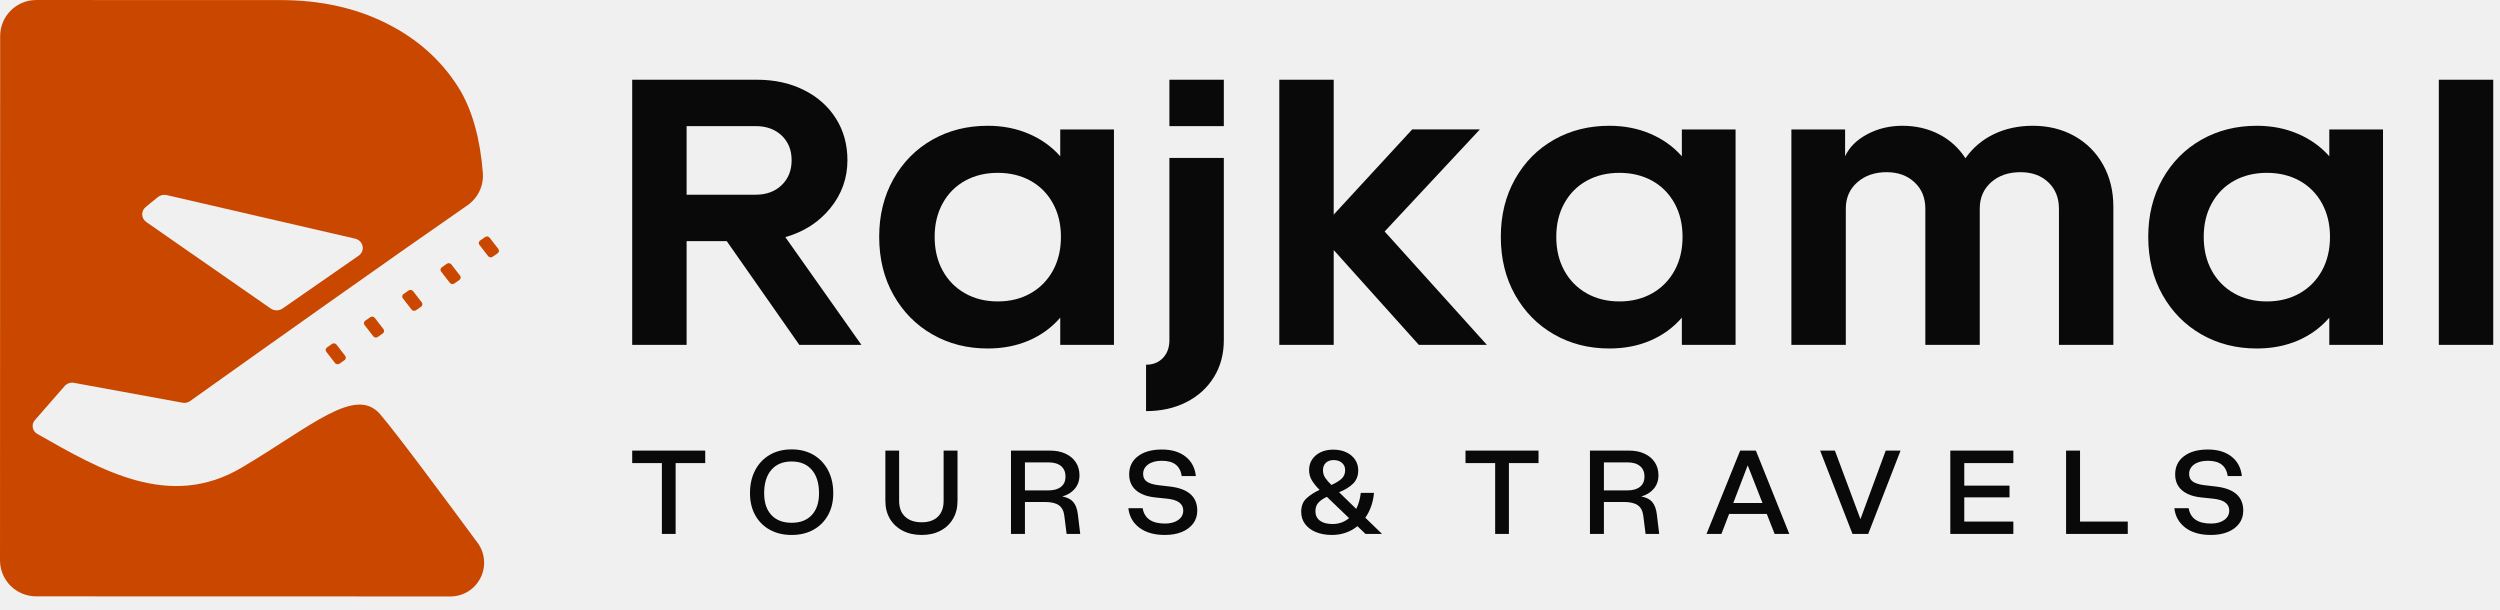
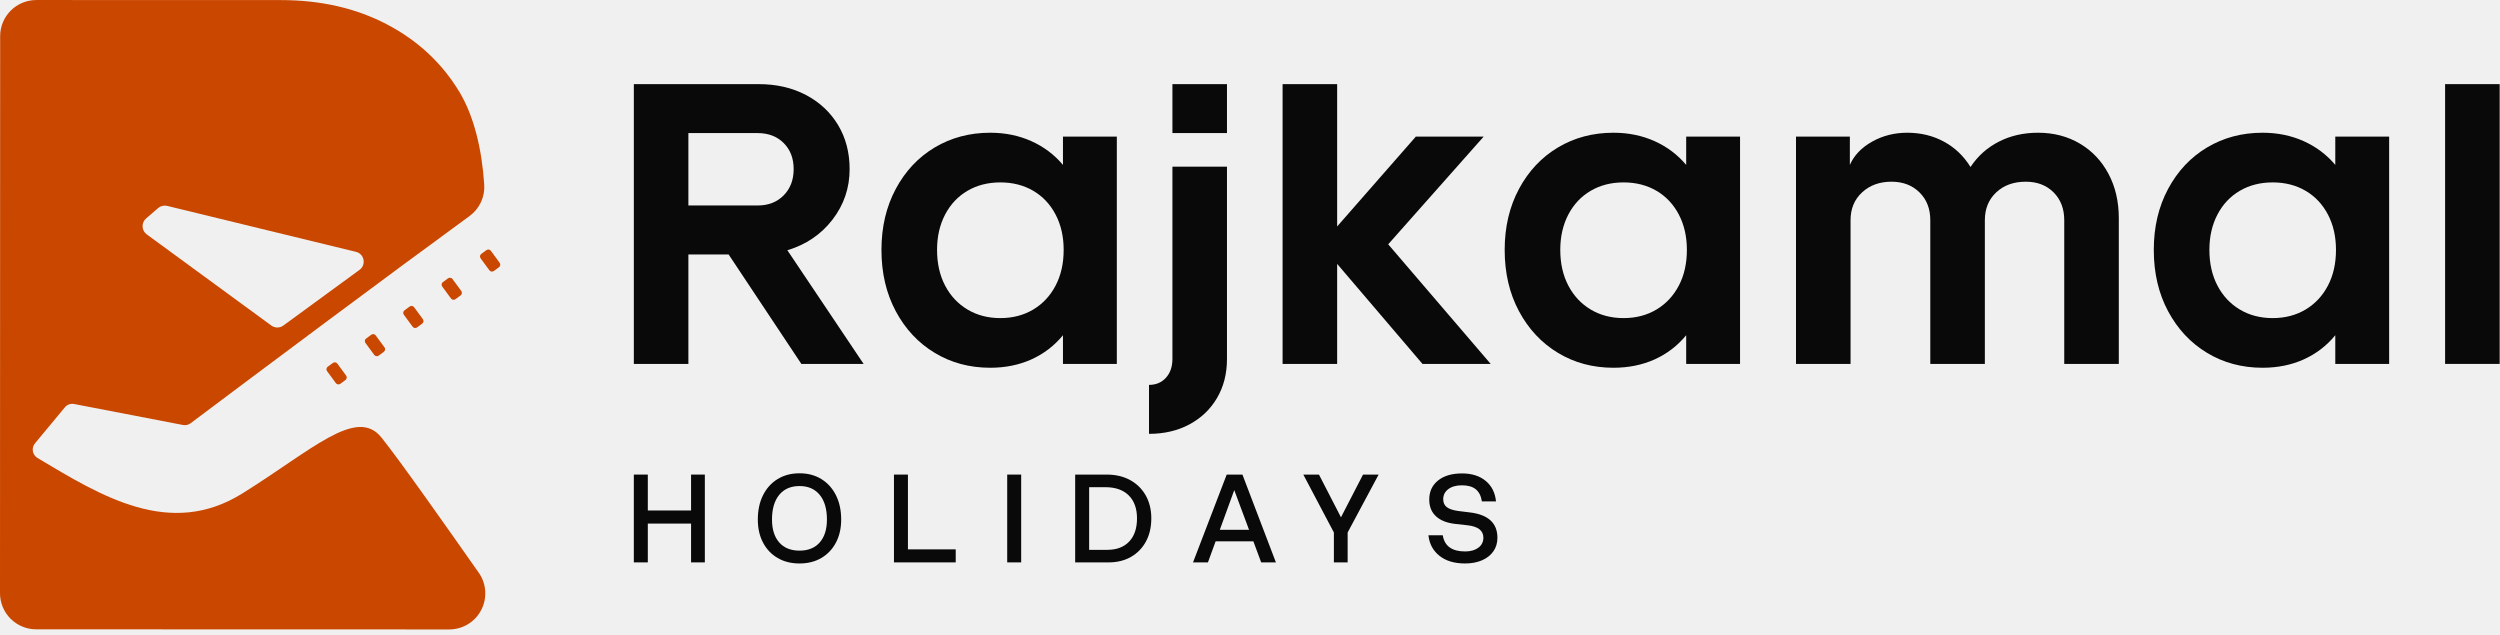
- <svg xmlns="http://www.w3.org/2000/svg" width="283" height="69" viewBox="0 0 283 69" fill="none">
-   <g clip-path="url(#clip0_207_66)">
-     <path d="M71.565 9.024H85.662C87.663 9.024 89.44 9.41 90.994 10.187C92.547 10.961 93.757 12.038 94.627 13.413C95.496 14.788 95.93 16.363 95.93 18.139C95.93 20.166 95.284 21.973 93.995 23.56C92.705 25.149 91.007 26.244 88.9 26.843L97.51 39.036H90.481L82.266 27.293H77.725V39.036H71.565V9.024ZM85.545 22.041C86.755 22.041 87.735 21.679 88.487 20.954C89.237 20.229 89.612 19.291 89.612 18.139C89.612 16.989 89.237 16.058 88.487 15.344C87.735 14.632 86.755 14.276 85.545 14.276H77.725V22.041H85.545Z" fill="#090909" />
-     <path d="M111.804 39.449C109.487 39.449 107.401 38.918 105.545 37.854C103.689 36.792 102.223 35.304 101.143 33.39C100.064 31.477 99.524 29.282 99.524 26.806C99.524 24.355 100.064 22.173 101.143 20.259C102.223 18.346 103.689 16.865 105.545 15.814C107.401 14.763 109.487 14.238 111.804 14.238C113.489 14.238 115.035 14.538 116.444 15.139C117.853 15.739 119.043 16.589 120.019 17.689V14.652H126.1V39.036H120.019V35.96C119.043 37.086 117.86 37.949 116.464 38.549C115.069 39.148 113.516 39.449 111.804 39.449ZM105.802 26.806C105.802 28.257 106.105 29.533 106.71 30.633C107.315 31.734 108.159 32.59 109.239 33.203C110.318 33.815 111.554 34.122 112.949 34.122C114.344 34.122 115.582 33.815 116.661 33.203C117.741 32.59 118.583 31.734 119.188 30.633C119.795 29.533 120.098 28.257 120.098 26.806C120.098 25.38 119.795 24.118 119.188 23.018C118.583 21.917 117.741 21.066 116.661 20.465C115.582 19.866 114.344 19.566 112.949 19.566C111.554 19.566 110.318 19.866 109.239 20.465C108.159 21.066 107.315 21.917 106.71 23.018C106.105 24.118 105.802 25.38 105.802 26.806Z" fill="#090909" />
-     <path d="M129.733 41.286C130.521 41.286 131.16 41.031 131.648 40.518C132.133 40.005 132.377 39.336 132.377 38.51V17.877H138.537V38.51C138.537 40.087 138.162 41.481 137.412 42.694C136.663 43.906 135.622 44.85 134.292 45.525C132.964 46.201 131.442 46.538 129.733 46.538V41.286ZM132.377 9.024H138.537V14.276H132.377V9.024Z" fill="#090909" />
-     <path d="M144.816 9.024H150.976V24.292L159.861 14.651H167.521L156.741 26.205L168.311 39.036H160.611L150.976 28.306V39.036H144.816V9.024Z" fill="#090909" />
-     <path d="M182.172 39.449C179.855 39.449 177.769 38.918 175.914 37.854C174.058 36.792 172.59 35.304 171.511 33.39C170.432 31.477 169.892 29.282 169.892 26.806C169.892 24.355 170.432 22.173 171.511 20.259C172.59 18.346 174.058 16.865 175.914 15.814C177.769 14.763 179.855 14.238 182.172 14.238C183.858 14.238 185.403 14.538 186.812 15.139C188.221 15.739 189.411 16.589 190.386 17.689V14.652H196.467V39.036H190.386V35.96C189.411 37.086 188.227 37.949 186.832 38.549C185.437 39.148 183.883 39.449 182.172 39.449ZM176.17 26.806C176.17 28.257 176.472 29.533 177.078 30.633C177.685 31.734 178.527 32.59 179.606 33.203C180.686 33.815 181.923 34.122 183.318 34.122C184.712 34.122 185.949 33.815 187.029 33.203C188.108 32.59 188.95 31.734 189.557 30.633C190.163 29.533 190.465 28.257 190.465 26.806C190.465 25.38 190.163 24.118 189.557 23.018C188.95 21.917 188.108 21.066 187.029 20.465C185.949 19.866 184.712 19.566 183.318 19.566C181.923 19.566 180.686 19.866 179.606 20.465C178.527 21.066 177.685 21.917 177.078 23.018C176.472 24.118 176.17 25.38 176.17 26.806Z" fill="#090909" />
-     <path d="M202.785 14.652H208.866V17.689C209.34 16.664 210.176 15.833 211.375 15.194C212.572 14.557 213.895 14.238 215.342 14.238C216.869 14.238 218.251 14.557 219.488 15.194C220.725 15.833 221.726 16.739 222.489 17.915C223.306 16.739 224.372 15.833 225.688 15.194C227.005 14.557 228.479 14.238 230.112 14.238C231.875 14.238 233.447 14.626 234.829 15.402C236.211 16.177 237.291 17.258 238.067 18.646C238.844 20.034 239.232 21.617 239.232 23.392V39.036H233.072V23.617C233.072 22.392 232.671 21.398 231.869 20.635C231.065 19.873 230.019 19.491 228.728 19.491C227.36 19.491 226.248 19.873 225.393 20.635C224.537 21.398 224.108 22.392 224.108 23.617V39.036H217.948V23.617C217.948 22.392 217.541 21.398 216.724 20.635C215.909 19.873 214.855 19.491 213.565 19.491C212.224 19.491 211.117 19.873 210.248 20.635C209.379 21.398 208.945 22.392 208.945 23.617V39.036H202.785V14.652Z" fill="#090909" />
-     <path d="M255.463 39.449C253.146 39.449 251.06 38.918 249.204 37.854C247.347 36.792 245.88 35.304 244.8 33.39C243.721 31.477 243.181 29.282 243.181 26.806C243.181 24.355 243.721 22.173 244.8 20.259C245.88 18.346 247.347 16.865 249.204 15.814C251.06 14.763 253.146 14.238 255.463 14.238C257.147 14.238 258.694 14.538 260.101 15.139C261.51 15.739 262.702 16.589 263.676 17.689V14.652H269.757V39.036H263.676V35.96C262.702 37.086 261.517 37.949 260.121 38.549C258.726 39.148 257.173 39.449 255.463 39.449ZM249.461 26.806C249.461 28.257 249.763 29.533 250.369 30.633C250.974 31.734 251.816 32.59 252.896 33.203C253.975 33.815 255.212 34.122 256.608 34.122C258.003 34.122 259.24 33.815 260.32 33.203C261.399 32.59 262.241 31.734 262.847 30.633C263.452 29.533 263.755 28.257 263.755 26.806C263.755 25.38 263.452 24.118 262.847 23.018C262.241 21.917 261.399 21.066 260.32 20.465C259.24 19.866 258.003 19.566 256.608 19.566C255.212 19.566 253.975 19.866 252.896 20.465C251.816 21.066 250.974 21.917 250.369 23.018C249.763 24.118 249.461 25.38 249.461 26.806Z" fill="#090909" />
-     <path d="M282.235 9.024H276.075V39.036H282.235V9.024Z" fill="#090909" />
-     <path fill-rule="evenodd" clip-rule="evenodd" d="M79.831 51.008V52.422H76.481V60.441H74.924V52.422H71.566V51.008H79.831Z" fill="#090909" />
-     <path fill-rule="evenodd" clip-rule="evenodd" d="M84.899 55.837C84.899 54.841 85.095 53.971 85.487 53.227C85.879 52.482 86.428 51.903 87.135 51.49C87.843 51.077 88.669 50.87 89.616 50.87C90.557 50.87 91.38 51.077 92.085 51.49C92.79 51.903 93.339 52.482 93.733 53.227C94.127 53.971 94.325 54.841 94.325 55.837C94.325 56.779 94.127 57.605 93.733 58.313C93.339 59.021 92.79 59.572 92.085 59.966C91.38 60.36 90.557 60.557 89.616 60.557C88.669 60.557 87.843 60.36 87.135 59.966C86.428 59.572 85.879 59.021 85.487 58.313C85.095 57.605 84.899 56.779 84.899 55.837ZM92.714 55.837C92.714 54.701 92.442 53.817 91.898 53.187C91.353 52.556 90.593 52.24 89.616 52.24C88.629 52.24 87.863 52.556 87.319 53.187C86.774 53.817 86.502 54.701 86.502 55.837C86.502 56.891 86.774 57.711 87.319 58.298C87.863 58.886 88.629 59.179 89.616 59.179C90.593 59.179 91.353 58.886 91.898 58.298C92.442 57.711 92.714 56.891 92.714 55.837Z" fill="#090909" />
-     <path fill-rule="evenodd" clip-rule="evenodd" d="M100.224 51.008H101.781V56.692C101.781 57.466 102.006 58.064 102.457 58.487C102.907 58.91 103.537 59.121 104.346 59.121C105.129 59.121 105.737 58.91 106.17 58.487C106.602 58.064 106.818 57.466 106.818 56.692V51.008H108.391V56.692C108.391 57.471 108.222 58.149 107.883 58.726C107.545 59.304 107.072 59.753 106.463 60.075C105.856 60.396 105.149 60.557 104.346 60.557C103.521 60.557 102.8 60.396 102.182 60.075C101.564 59.753 101.083 59.304 100.739 58.726C100.396 58.149 100.224 57.471 100.224 56.692V51.008Z" fill="#090909" />
-     <path fill-rule="evenodd" clip-rule="evenodd" d="M118.267 56.823H116.023V60.441H114.443V51.008H118.877C119.539 51.008 120.119 51.124 120.617 51.356C121.116 51.588 121.504 51.913 121.781 52.331C122.059 52.749 122.197 53.241 122.197 53.807C122.197 54.396 122.023 54.9 121.674 55.318C121.326 55.736 120.854 56.03 120.259 56.199C120.818 56.306 121.232 56.517 121.499 56.834C121.766 57.15 121.938 57.611 122.014 58.215L122.281 60.441H120.74L120.48 58.375C120.414 57.838 120.208 57.445 119.862 57.196C119.516 56.947 118.984 56.823 118.267 56.823ZM118.702 52.342H116.023V55.511H118.702C119.307 55.511 119.778 55.374 120.114 55.101C120.45 54.828 120.617 54.445 120.617 53.952C120.617 53.439 120.45 53.043 120.114 52.763C119.778 52.482 119.307 52.342 118.702 52.342Z" fill="#090909" />
-     <path fill-rule="evenodd" clip-rule="evenodd" d="M132.142 56.453L130.768 56.308C129.831 56.212 129.106 55.941 128.593 55.496C128.079 55.052 127.822 54.452 127.822 53.698C127.822 52.833 128.154 52.148 128.818 51.642C129.482 51.137 130.386 50.885 131.531 50.885C132.63 50.885 133.521 51.152 134.202 51.686C134.884 52.22 135.273 52.954 135.37 53.887H133.775C133.678 53.302 133.447 52.868 133.08 52.585C132.714 52.302 132.193 52.161 131.516 52.161C130.875 52.161 130.362 52.297 129.978 52.57C129.594 52.844 129.402 53.205 129.402 53.654C129.402 54.027 129.537 54.311 129.806 54.506C130.076 54.702 130.498 54.839 131.073 54.916L132.371 55.068C134.477 55.295 135.53 56.207 135.53 57.802C135.53 58.358 135.378 58.842 135.072 59.256C134.767 59.669 134.34 59.989 133.79 60.217C133.241 60.444 132.599 60.557 131.867 60.557C130.661 60.557 129.695 60.282 128.97 59.731C128.245 59.18 127.832 58.445 127.73 57.526H129.348C129.547 58.687 130.391 59.267 131.882 59.267C132.498 59.267 132.995 59.132 133.374 58.864C133.753 58.596 133.943 58.237 133.943 57.788C133.943 57.024 133.342 56.579 132.142 56.453Z" fill="#090909" />
-     <path fill-rule="evenodd" clip-rule="evenodd" d="M150.913 50.899C151.473 50.899 151.965 50.999 152.39 51.197C152.815 51.395 153.148 51.67 153.39 52.023C153.631 52.376 153.752 52.785 153.752 53.249C153.752 53.858 153.56 54.354 153.176 54.739C152.792 55.123 152.262 55.451 151.585 55.721L153.523 57.606C153.788 57.089 153.961 56.485 154.042 55.794H155.538C155.487 56.34 155.378 56.85 155.21 57.324C155.042 57.797 154.823 58.225 154.554 58.607L156.446 60.441H154.577L153.661 59.564C153.269 59.883 152.829 60.129 152.343 60.3C151.856 60.472 151.34 60.557 150.795 60.557C150.092 60.557 149.478 60.449 148.954 60.231C148.429 60.014 148.022 59.708 147.731 59.314C147.441 58.92 147.296 58.462 147.296 57.94C147.296 57.297 147.49 56.792 147.879 56.425C148.269 56.057 148.769 55.733 149.379 55.453C149.033 55.114 148.748 54.766 148.524 54.409C148.301 54.051 148.189 53.65 148.189 53.205C148.189 52.751 148.304 52.351 148.536 52.005C148.767 51.66 149.088 51.389 149.497 51.193C149.907 50.997 150.379 50.899 150.913 50.899ZM149.761 53.234C149.761 53.558 149.85 53.849 150.028 54.108C150.206 54.366 150.435 54.629 150.715 54.895C151.157 54.706 151.527 54.485 151.825 54.231C152.123 53.977 152.272 53.642 152.272 53.227C152.272 52.884 152.152 52.607 151.913 52.397C151.674 52.186 151.358 52.081 150.967 52.081C150.595 52.081 150.301 52.185 150.085 52.393C149.869 52.601 149.761 52.881 149.761 53.234ZM148.906 57.867C148.906 58.327 149.074 58.683 149.41 58.937C149.746 59.191 150.224 59.318 150.845 59.318C151.567 59.318 152.19 59.095 152.714 58.651L150.203 56.243C149.832 56.408 149.523 56.615 149.276 56.867C149.029 57.118 148.906 57.452 148.906 57.867Z" fill="#090909" />
-     <path fill-rule="evenodd" clip-rule="evenodd" d="M174.16 51.008V52.422H170.809V60.441H169.252V52.422H165.894V51.008H174.16Z" fill="#090909" />
-     <path fill-rule="evenodd" clip-rule="evenodd" d="M183.806 56.823H181.562V60.441H179.983V51.008H184.417C185.078 51.008 185.658 51.124 186.157 51.356C186.656 51.588 187.044 51.913 187.321 52.331C187.598 52.749 187.737 53.241 187.737 53.807C187.737 54.396 187.563 54.9 187.214 55.318C186.866 55.736 186.394 56.03 185.798 56.199C186.358 56.306 186.771 56.517 187.038 56.834C187.305 57.15 187.477 57.611 187.554 58.215L187.821 60.441H186.279L186.02 58.375C185.953 57.838 185.747 57.445 185.401 57.196C185.056 56.947 184.524 56.823 183.806 56.823ZM184.241 52.342H181.562V55.511H184.241C184.847 55.511 185.317 55.374 185.653 55.101C185.989 54.828 186.157 54.445 186.157 53.952C186.157 53.439 185.989 53.043 185.653 52.763C185.317 52.482 184.847 52.342 184.241 52.342Z" fill="#090909" />
-     <path fill-rule="evenodd" clip-rule="evenodd" d="M202.55 60.441H200.887L200.001 58.179H195.735L194.865 60.441H193.178L196.987 51.008H198.765L202.55 60.441ZM197.841 52.675L196.208 56.939H199.513L197.841 52.675Z" fill="#090909" />
-     <path fill-rule="evenodd" clip-rule="evenodd" d="M206.038 51.008H207.71L210.602 58.766L213.464 51.008H215.143L211.48 60.441H209.702L206.038 51.008Z" fill="#090909" />
-     <path fill-rule="evenodd" clip-rule="evenodd" d="M227.912 51.008V52.422H222.356V54.974H227.477V56.301H222.356V59.042H227.912V60.441H220.776V51.008H227.912Z" fill="#090909" />
-     <path fill-rule="evenodd" clip-rule="evenodd" d="M240.863 60.441H233.88V51.008H235.46V59.042H240.863V60.441Z" fill="#090909" />
-     <path fill-rule="evenodd" clip-rule="evenodd" d="M250.549 56.453L249.175 56.308C248.238 56.212 247.513 55.941 247 55.496C246.486 55.052 246.229 54.452 246.229 53.698C246.229 52.833 246.561 52.148 247.225 51.642C247.889 51.137 248.793 50.885 249.938 50.885C251.037 50.885 251.928 51.152 252.609 51.686C253.291 52.22 253.68 52.954 253.777 53.887H252.182C252.085 53.302 251.854 52.868 251.487 52.585C251.121 52.302 250.6 52.161 249.923 52.161C249.282 52.161 248.769 52.297 248.385 52.57C248.001 52.844 247.809 53.205 247.809 53.654C247.809 54.027 247.944 54.311 248.213 54.506C248.483 54.702 248.905 54.839 249.48 54.916L250.778 55.068C252.884 55.295 253.937 56.207 253.937 57.802C253.937 58.358 253.785 58.842 253.479 59.256C253.174 59.669 252.747 59.989 252.197 60.217C251.648 60.444 251.006 60.557 250.274 60.557C249.068 60.557 248.102 60.282 247.377 59.731C246.652 59.18 246.239 58.445 246.137 57.526H247.755C247.954 58.687 248.798 59.267 250.289 59.267C250.905 59.267 251.402 59.132 251.781 58.864C252.16 58.596 252.35 58.237 252.35 57.788C252.35 57.024 251.749 56.579 250.549 56.453Z" fill="#090909" />
-     <path fill-rule="evenodd" clip-rule="evenodd" d="M54.103 61.499L54.107 61.499C54.927 62.663 55.033 64.19 54.374 65.458C53.72 66.726 52.411 67.519 50.986 67.519L4.083 67.507C2.998 67.507 1.962 67.075 1.195 66.31C0.431 65.544 0 64.506 0.001 63.425C0.004 51.386 0.014 16.117 0.018 4.082C0.018 1.826 1.845 0.001 4.103 0.002C12.664 0.004 31.727 0.009 31.727 0.009C36.227 0.01 40.224 0.881 43.717 2.628C47.211 4.371 49.933 6.793 51.887 9.887C53.497 12.438 54.377 15.88 54.66 19.595C54.769 21.035 54.099 22.422 52.912 23.241C44.254 29.238 29.499 39.707 21.511 45.406C21.265 45.582 20.959 45.643 20.653 45.586L8.371 43.337C7.981 43.265 7.577 43.401 7.323 43.696L3.949 47.557C3.518 48.053 3.65 48.793 4.229 49.124C11.427 53.21 19.174 57.775 27.352 52.938C35.249 48.262 40.245 43.615 43.05 46.91C45.141 49.368 50.773 56.996 54.103 61.499ZM31.989 34.922L40.594 28.946C41.38 28.4 41.139 27.229 40.19 27.013L18.878 22.086C18.519 22.003 18.137 22.089 17.857 22.319L16.492 23.436C15.936 23.892 15.97 24.726 16.567 25.139L30.639 34.922C31.04 35.199 31.584 35.202 31.989 34.922Z" fill="#CA4700" />
-     <path fill-rule="evenodd" clip-rule="evenodd" d="M42.425 35.983L43.411 37.258C43.53 37.413 43.497 37.629 43.337 37.74L42.758 38.145C42.598 38.256 42.372 38.221 42.253 38.067L41.267 36.792C41.147 36.638 41.18 36.422 41.339 36.31L41.919 35.906C42.078 35.795 42.306 35.829 42.425 35.983Z" fill="#CA4700" />
-     <path fill-rule="evenodd" clip-rule="evenodd" d="M38.091 39.009L39.077 40.284C39.197 40.438 39.163 40.654 39.004 40.766L38.425 41.17C38.265 41.282 38.038 41.246 37.919 41.092L36.933 39.817C36.814 39.663 36.846 39.447 37.006 39.336L37.585 38.931C37.745 38.82 37.972 38.855 38.091 39.009Z" fill="#CA4700" />
-     <path fill-rule="evenodd" clip-rule="evenodd" d="M46.759 32.958L47.745 34.233C47.864 34.387 47.831 34.603 47.671 34.715L47.092 35.119C46.932 35.231 46.706 35.196 46.587 35.041L45.6 33.766C45.481 33.612 45.514 33.396 45.673 33.285L46.252 32.881C46.412 32.769 46.64 32.804 46.759 32.958Z" fill="#CA4700" />
-     <path fill-rule="evenodd" clip-rule="evenodd" d="M51.093 29.933L52.079 31.207C52.198 31.362 52.165 31.578 52.005 31.69L51.426 32.094C51.267 32.205 51.04 32.17 50.921 32.016L49.935 30.741C49.816 30.587 49.848 30.371 50.008 30.26L50.587 29.855C50.746 29.744 50.974 29.778 51.093 29.933Z" fill="#CA4700" />
-     <path fill-rule="evenodd" clip-rule="evenodd" d="M55.426 26.908L56.413 28.183C56.532 28.337 56.498 28.553 56.339 28.665L55.76 29.069C55.6 29.18 55.374 29.145 55.254 28.991L54.268 27.716C54.149 27.562 54.181 27.346 54.341 27.235L54.92 26.83C55.08 26.719 55.307 26.753 55.426 26.908Z" fill="#CA4700" />
+ <svg xmlns="http://www.w3.org/2000/svg" width="100%" height="100%" viewBox="0 0 347 88" version="1.1" xml:space="preserve" style="fill-rule:evenodd;clip-rule:evenodd;stroke-linejoin:round;stroke-miterlimit:2;">
+   <g transform="matrix(1,0,0,1,-139.9732,-913.1907)">
+     <g transform="matrix(1,0,0,1,-1629.969,656.8751)">
+       <g transform="matrix(1,0,0,1,0,-91.50478)">
+         <g transform="matrix(2.066741,0,0,2.066741,1075.733,49.23604)">
+           <path d="M378.463,150.121L386.848,150.121C388.038,150.121 389.095,150.363 390.019,150.849C390.943,151.334 391.663,152.008 392.18,152.869C392.697,153.73 392.955,154.716 392.955,155.828C392.955,157.097 392.571,158.228 391.804,159.222C391.037,160.217 390.027,160.902 388.774,161.277L393.895,168.911L389.714,168.911L384.828,161.559L382.127,161.559L382.127,168.911L378.463,168.911L378.463,150.121ZM386.778,158.271C387.498,158.271 388.081,158.044 388.528,157.59C388.974,157.136 389.197,156.549 389.197,155.828C389.197,155.108 388.974,154.525 388.528,154.078C388.081,153.632 387.498,153.409 386.778,153.409L382.127,153.409L382.127,158.271L386.778,158.271Z" style="fill:rgb(9,9,9);fill-rule:nonzero;" />
+           <path d="M402.397,169.169C401.019,169.169 399.778,168.837 398.674,168.171C397.57,167.506 396.698,166.574 396.056,165.376C395.414,164.178 395.093,162.804 395.093,161.254C395.093,159.719 395.414,158.353 396.056,157.155C396.698,155.957 397.57,155.03 398.674,154.372C399.778,153.714 401.019,153.385 402.397,153.385C403.399,153.385 404.319,153.573 405.157,153.949C405.995,154.325 406.703,154.857 407.283,155.546L407.283,153.644L410.9,153.644L410.9,168.911L407.283,168.911L407.283,166.985C406.703,167.69 405.999,168.23 405.169,168.606C404.339,168.981 403.415,169.169 402.397,169.169ZM398.827,161.254C398.827,162.162 399.007,162.961 399.367,163.65C399.727,164.339 400.229,164.875 400.871,165.259C401.513,165.642 402.248,165.834 403.078,165.834C403.908,165.834 404.644,165.642 405.286,165.259C405.928,164.875 406.429,164.339 406.789,163.65C407.15,162.961 407.33,162.162 407.33,161.254C407.33,160.361 407.15,159.571 406.789,158.882C406.429,158.193 405.928,157.66 405.286,157.284C404.644,156.909 403.908,156.721 403.078,156.721C402.248,156.721 401.513,156.909 400.871,157.284C400.229,157.66 399.727,158.193 399.367,158.882C399.007,159.571 398.827,160.361 398.827,161.254Z" style="fill:rgb(9,9,9);fill-rule:nonzero;" />
+           <path d="M413.061,170.32C413.53,170.32 413.91,170.16 414.2,169.839C414.489,169.518 414.634,169.099 414.634,168.582L414.634,155.664L418.298,155.664L418.298,168.582C418.298,169.569 418.075,170.442 417.629,171.201C417.183,171.96 416.564,172.551 415.773,172.974C414.983,173.397 414.078,173.608 413.061,173.608L413.061,170.32ZM414.634,150.121L418.298,150.121L418.298,153.409L414.634,153.409L414.634,150.121Z" style="fill:rgb(9,9,9);fill-rule:nonzero;" />
+           <path d="M422.033,150.121L425.697,150.121L425.697,159.68L430.982,153.644L435.538,153.644L429.126,160.878L436.008,168.911L431.428,168.911L425.697,162.193L425.697,168.911L422.033,168.911L422.033,150.121Z" style="fill:rgb(9,9,9);fill-rule:nonzero;" />
+           <path d="M444.252,169.169C442.874,169.169 441.633,168.837 440.53,168.171C439.426,167.506 438.553,166.574 437.911,165.376C437.269,164.178 436.948,162.804 436.948,161.254C436.948,159.719 437.269,158.353 437.911,157.155C438.553,155.957 439.426,155.03 440.53,154.372C441.633,153.714 442.874,153.385 444.252,153.385C445.255,153.385 446.174,153.573 447.012,153.949C447.85,154.325 448.558,154.857 449.138,155.546L449.138,153.644L452.755,153.644L452.755,168.911L449.138,168.911L449.138,166.985C448.558,167.69 447.854,168.23 447.024,168.606C446.194,168.981 445.27,169.169 444.252,169.169ZM440.682,161.254C440.682,162.162 440.862,162.961 441.222,163.65C441.583,164.339 442.084,164.875 442.726,165.259C443.368,165.642 444.104,165.834 444.934,165.834C445.763,165.834 446.499,165.642 447.141,165.259C447.783,164.875 448.284,164.339 448.645,163.65C449.005,162.961 449.185,162.162 449.185,161.254C449.185,160.361 449.005,159.571 448.645,158.882C448.284,158.193 447.783,157.66 447.141,157.284C446.499,156.909 445.763,156.721 444.934,156.721C444.104,156.721 443.368,156.909 442.726,157.284C442.084,157.66 441.583,158.193 441.222,158.882C440.862,159.571 440.682,160.361 440.682,161.254Z" style="fill:rgb(9,9,9);fill-rule:nonzero;" />
+           <path d="M456.513,153.644L460.13,153.644L460.13,155.546C460.412,154.904 460.909,154.384 461.622,153.984C462.334,153.585 463.121,153.385 463.982,153.385C464.89,153.385 465.712,153.585 466.448,153.984C467.184,154.384 467.779,154.951 468.233,155.687C468.719,154.951 469.353,154.384 470.136,153.984C470.919,153.585 471.796,153.385 472.767,153.385C473.816,153.385 474.751,153.628 475.573,154.114C476.395,154.599 477.037,155.276 477.499,156.145C477.961,157.014 478.192,158.005 478.192,159.116L478.192,168.911L474.528,168.911L474.528,159.257C474.528,158.49 474.289,157.868 473.812,157.39C473.334,156.913 472.712,156.674 471.944,156.674C471.13,156.674 470.469,156.913 469.96,157.39C469.451,157.868 469.196,158.49 469.196,159.257L469.196,168.911L465.532,168.911L465.532,159.257C465.532,158.49 465.29,157.868 464.804,157.39C464.319,156.913 463.692,156.674 462.925,156.674C462.127,156.674 461.469,156.913 460.952,157.39C460.435,157.868 460.177,158.49 460.177,159.257L460.177,168.911L456.513,168.911L456.513,153.644Z" style="fill:rgb(9,9,9);fill-rule:nonzero;" />
+           <path d="M487.846,169.169C486.468,169.169 485.227,168.837 484.123,168.171C483.019,167.506 482.146,166.574 481.504,165.376C480.862,164.178 480.541,162.804 480.541,161.254C480.541,159.719 480.862,158.353 481.504,157.155C482.146,155.957 483.019,155.03 484.123,154.372C485.227,153.714 486.468,153.385 487.846,153.385C488.848,153.385 489.768,153.573 490.605,153.949C491.443,154.325 492.152,154.857 492.731,155.546L492.731,153.644L496.348,153.644L496.348,168.911L492.731,168.911L492.731,166.985C492.152,167.69 491.447,168.23 490.617,168.606C489.787,168.981 488.863,169.169 487.846,169.169ZM484.276,161.254C484.276,162.162 484.456,162.961 484.816,163.65C485.176,164.339 485.677,164.875 486.319,165.259C486.961,165.642 487.697,165.834 488.527,165.834C489.357,165.834 490.093,165.642 490.735,165.259C491.377,164.875 491.878,164.339 492.238,163.65C492.598,162.961 492.778,162.162 492.778,161.254C492.778,160.361 492.598,159.571 492.238,158.882C491.878,158.193 491.377,157.66 490.735,157.284C490.093,156.909 489.357,156.721 488.527,156.721C487.697,156.721 486.961,156.909 486.319,157.284C485.677,157.66 485.176,158.193 484.816,158.882C484.456,159.571 484.276,160.361 484.276,161.254Z" style="fill:rgb(9,9,9);fill-rule:nonzero;" />
+           <rect x="500.106" y="150.121" width="3.664" height="18.79" style="fill:rgb(9,9,9);fill-rule:nonzero;" />
+         </g>
+         <g transform="matrix(0.7977,0,0,0.7977,1556.562,291.1393)">
+           <path d="M377.782,153.632L380.213,153.632L380.213,159.88L387.741,159.88L387.741,153.632L390.137,153.632L390.137,168.911L387.741,168.911L387.741,162.158L380.213,162.158L380.213,168.911L377.782,168.911L377.782,153.632Z" style="fill:rgb(9,9,9);fill-rule:nonzero;" />
+           <path d="M399.356,161.454C399.356,159.841 399.657,158.431 400.26,157.226C400.863,156.02 401.708,155.082 402.797,154.413C403.885,153.744 405.157,153.409 406.613,153.409C408.062,153.409 409.328,153.744 410.412,154.413C411.497,155.082 412.342,156.02 412.949,157.226C413.556,158.431 413.859,159.841 413.859,161.454C413.859,162.98 413.556,164.317 412.949,165.464C412.342,166.611 411.497,167.504 410.412,168.142C409.328,168.78 408.062,169.099 406.613,169.099C405.157,169.099 403.885,168.78 402.797,168.142C401.708,167.504 400.863,166.611 400.26,165.464C399.657,164.317 399.356,162.98 399.356,161.454ZM411.381,161.454C411.381,159.614 410.962,158.183 410.125,157.161C409.287,156.139 408.116,155.629 406.613,155.629C405.094,155.629 403.916,156.139 403.078,157.161C402.241,158.183 401.822,159.614 401.822,161.454C401.822,163.16 402.241,164.489 403.078,165.441C403.916,166.392 405.094,166.867 406.613,166.867C408.116,166.867 409.287,166.392 410.125,165.441C410.962,164.489 411.381,163.16 411.381,161.454Z" style="fill:rgb(9,9,9);fill-rule:nonzero;" />
+           <path d="M433.789,168.911L423.043,168.911L423.043,153.632L425.474,153.632L425.474,166.644L433.789,166.644L433.789,168.911Z" style="fill:rgb(9,9,9);fill-rule:nonzero;" />
+           <rect x="442.749" y="153.632" width="2.431" height="15.279" style="fill:rgb(9,9,9);fill-rule:nonzero;" />
+           <path d="M460.06,153.632C461.61,153.632 462.966,153.949 464.129,154.583C465.292,155.218 466.198,156.108 466.848,157.255C467.497,158.402 467.822,159.735 467.822,161.254C467.822,162.788 467.511,164.129 466.889,165.276C466.266,166.423 465.399,167.316 464.287,167.954C463.176,168.592 461.88,168.911 460.4,168.911L454.575,168.911L454.575,153.632L460.06,153.632ZM457.006,155.828L457.006,166.727L460.154,166.727C461.79,166.727 463.062,166.247 463.97,165.288C464.879,164.329 465.333,162.984 465.333,161.254C465.333,159.539 464.853,158.206 463.894,157.255C462.935,156.304 461.582,155.828 459.837,155.828L457.006,155.828Z" style="fill:rgb(9,9,9);fill-rule:nonzero;" />
+           <path d="M489.502,168.911L486.941,168.911L485.579,165.247L479.014,165.247L477.675,168.911L475.08,168.911L480.94,153.632L483.677,153.632L489.502,168.911ZM482.256,156.333L479.742,163.239L484.827,163.239L482.256,156.333Z" style="fill:rgb(9,9,9);fill-rule:nonzero;" />
+           <path d="M499.59,163.708L494.27,153.632L496.994,153.632L500.823,161.066L504.663,153.632L507.376,153.632L501.985,163.708L501.985,168.911L499.59,168.911L499.59,163.708Z" style="fill:rgb(9,9,9);fill-rule:nonzero;" />
+           <g transform="matrix(1,0,0,1,-18.86066,0)">
+             <path d="M541.691,162.452L539.577,162.217C538.137,162.06 537.021,161.622 536.23,160.902C535.44,160.181 535.044,159.21 535.044,157.989C535.044,156.588 535.555,155.478 536.577,154.66C537.599,153.842 538.99,153.432 540.752,153.432C542.443,153.432 543.813,153.865 544.862,154.73C545.911,155.595 546.51,156.783 546.659,158.294L544.205,158.294C544.056,157.347 543.7,156.644 543.136,156.186C542.572,155.728 541.77,155.499 540.728,155.499C539.742,155.499 538.953,155.721 538.362,156.163C537.771,156.605 537.475,157.191 537.475,157.919C537.475,158.521 537.683,158.981 538.098,159.299C538.513,159.616 539.162,159.837 540.047,159.962L542.044,160.209C545.285,160.577 546.906,162.052 546.906,164.636C546.906,165.536 546.671,166.321 546.201,166.991C545.731,167.66 545.074,168.179 544.228,168.547C543.382,168.915 542.396,169.099 541.269,169.099C539.413,169.099 537.927,168.653 536.812,167.76C535.696,166.867 535.06,165.677 534.903,164.19L537.393,164.19C537.698,166.069 538.998,167.008 541.292,167.008C542.239,167.008 543.005,166.791 543.588,166.357C544.171,165.922 544.463,165.341 544.463,164.613C544.463,163.376 543.539,162.655 541.691,162.452Z" style="fill:rgb(9,9,9);fill-rule:nonzero;" />
+           </g>
+         </g>
+         <g transform="matrix(0.938246,0,0,0.938246,1636.812,135.8405)">
+           <g transform="matrix(1,0,0,1,356.9352,-171.5233)">
+             <g transform="matrix(4.954618,0.001353,-0.001353,4.954618,-2089.955,-346.8471)">
+               <path d="M392.77,167.235C392.77,167.235 392.77,167.235 392.77,167.235C392.992,167.565 393.013,167.99 392.826,168.341C392.639,168.692 392.274,168.911 391.876,168.911C388.568,168.911 382.101,168.911 379.543,168.911C379.256,168.911 378.982,168.797 378.779,168.595C378.577,168.392 378.463,168.118 378.463,167.832C378.463,164.518 378.463,154.514 378.463,151.2C378.463,150.604 378.946,150.121 379.543,150.121L386.848,150.121C388.038,150.121 389.095,150.363 390.019,150.849C390.943,151.334 391.663,152.008 392.18,152.869C392.614,153.593 392.848,154.573 392.918,155.63C392.942,155.999 392.775,156.354 392.476,156.57C390.19,158.236 386.269,161.166 384.15,162.758C384.085,162.807 384.004,162.824 383.923,162.808L380.675,162.183C380.572,162.163 380.465,162.201 380.398,162.283L379.506,163.358C379.392,163.496 379.427,163.702 379.58,163.794C381.484,164.931 383.533,166.201 385.695,164.854C387.783,163.552 389.104,162.258 389.846,163.175C390.399,163.859 391.889,165.982 392.77,167.235ZM386.92,159.839L389.195,158.175C389.403,158.023 389.339,157.697 389.088,157.637L383.452,156.267C383.357,156.244 383.256,156.268 383.182,156.332L382.821,156.643C382.674,156.77 382.683,157.002 382.841,157.117L386.563,159.839C386.669,159.916 386.813,159.917 386.92,159.839Z" style="fill:rgb(202,71,0);" />
+             </g>
+             <g transform="matrix(1.13082,-0.830885,0.830885,1.13082,-352.9985,-111.4129)">
+               <path d="M-124.514,402.39L-124.514,403.956C-124.514,404.141 -124.665,404.292 -124.85,404.292L-125.521,404.292C-125.706,404.292 -125.856,404.141 -125.856,403.956L-125.856,402.39C-125.856,402.205 -125.706,402.055 -125.521,402.055L-124.85,402.055C-124.665,402.055 -124.514,402.205 -124.514,402.39Z" style="fill:rgb(202,71,0);" />
+             </g>
+             <g transform="matrix(1.13082,-0.830885,0.830885,1.13082,-358.6769,-107.2407)">
+               <path d="M-124.514,402.39L-124.514,403.956C-124.514,404.141 -124.665,404.292 -124.85,404.292L-125.521,404.292C-125.706,404.292 -125.856,404.141 -125.856,403.956L-125.856,402.39C-125.856,402.205 -125.706,402.055 -125.521,402.055L-124.85,402.055C-124.665,402.055 -124.514,402.205 -124.514,402.39Z" style="fill:rgb(202,71,0);" />
+             </g>
+             <g transform="matrix(1.13082,-0.830885,0.830885,1.13082,-347.3202,-115.5852)">
+               <path d="M-124.514,402.39L-124.514,403.956C-124.514,404.141 -124.665,404.292 -124.85,404.292L-125.521,404.292C-125.706,404.292 -125.856,404.141 -125.856,403.956L-125.856,402.39C-125.856,402.205 -125.706,402.055 -125.521,402.055L-124.85,402.055C-124.665,402.055 -124.514,402.205 -124.514,402.39Z" style="fill:rgb(202,71,0);" />
+             </g>
+             <g transform="matrix(1.13082,-0.830885,0.830885,1.13082,-341.6418,-119.7574)">
+               <path d="M-124.514,402.39L-124.514,403.956C-124.514,404.141 -124.665,404.292 -124.85,404.292L-125.521,404.292C-125.706,404.292 -125.856,404.141 -125.856,403.956L-125.856,402.39C-125.856,402.205 -125.706,402.055 -125.521,402.055L-124.85,402.055C-124.665,402.055 -124.514,402.205 -124.514,402.39Z" style="fill:rgb(202,71,0);" />
+             </g>
+             <g transform="matrix(1.13082,-0.830885,0.830885,1.13082,-335.9634,-123.9297)">
+               <path d="M-124.514,402.39L-124.514,403.956C-124.514,404.141 -124.665,404.292 -124.85,404.292L-125.521,404.292C-125.706,404.292 -125.856,404.141 -125.856,403.956L-125.856,402.39C-125.856,402.205 -125.706,402.055 -125.521,402.055L-124.85,402.055C-124.665,402.055 -124.514,402.205 -124.514,402.39Z" style="fill:rgb(202,71,0);" />
+             </g>
+           </g>
+         </g>
+       </g>
+     </g>
  </g>
-   <defs>
-     <clipPath id="clip0_207_66">
-       <rect width="282.273" height="69" fill="white" />
-     </clipPath>
-   </defs>
</svg>
